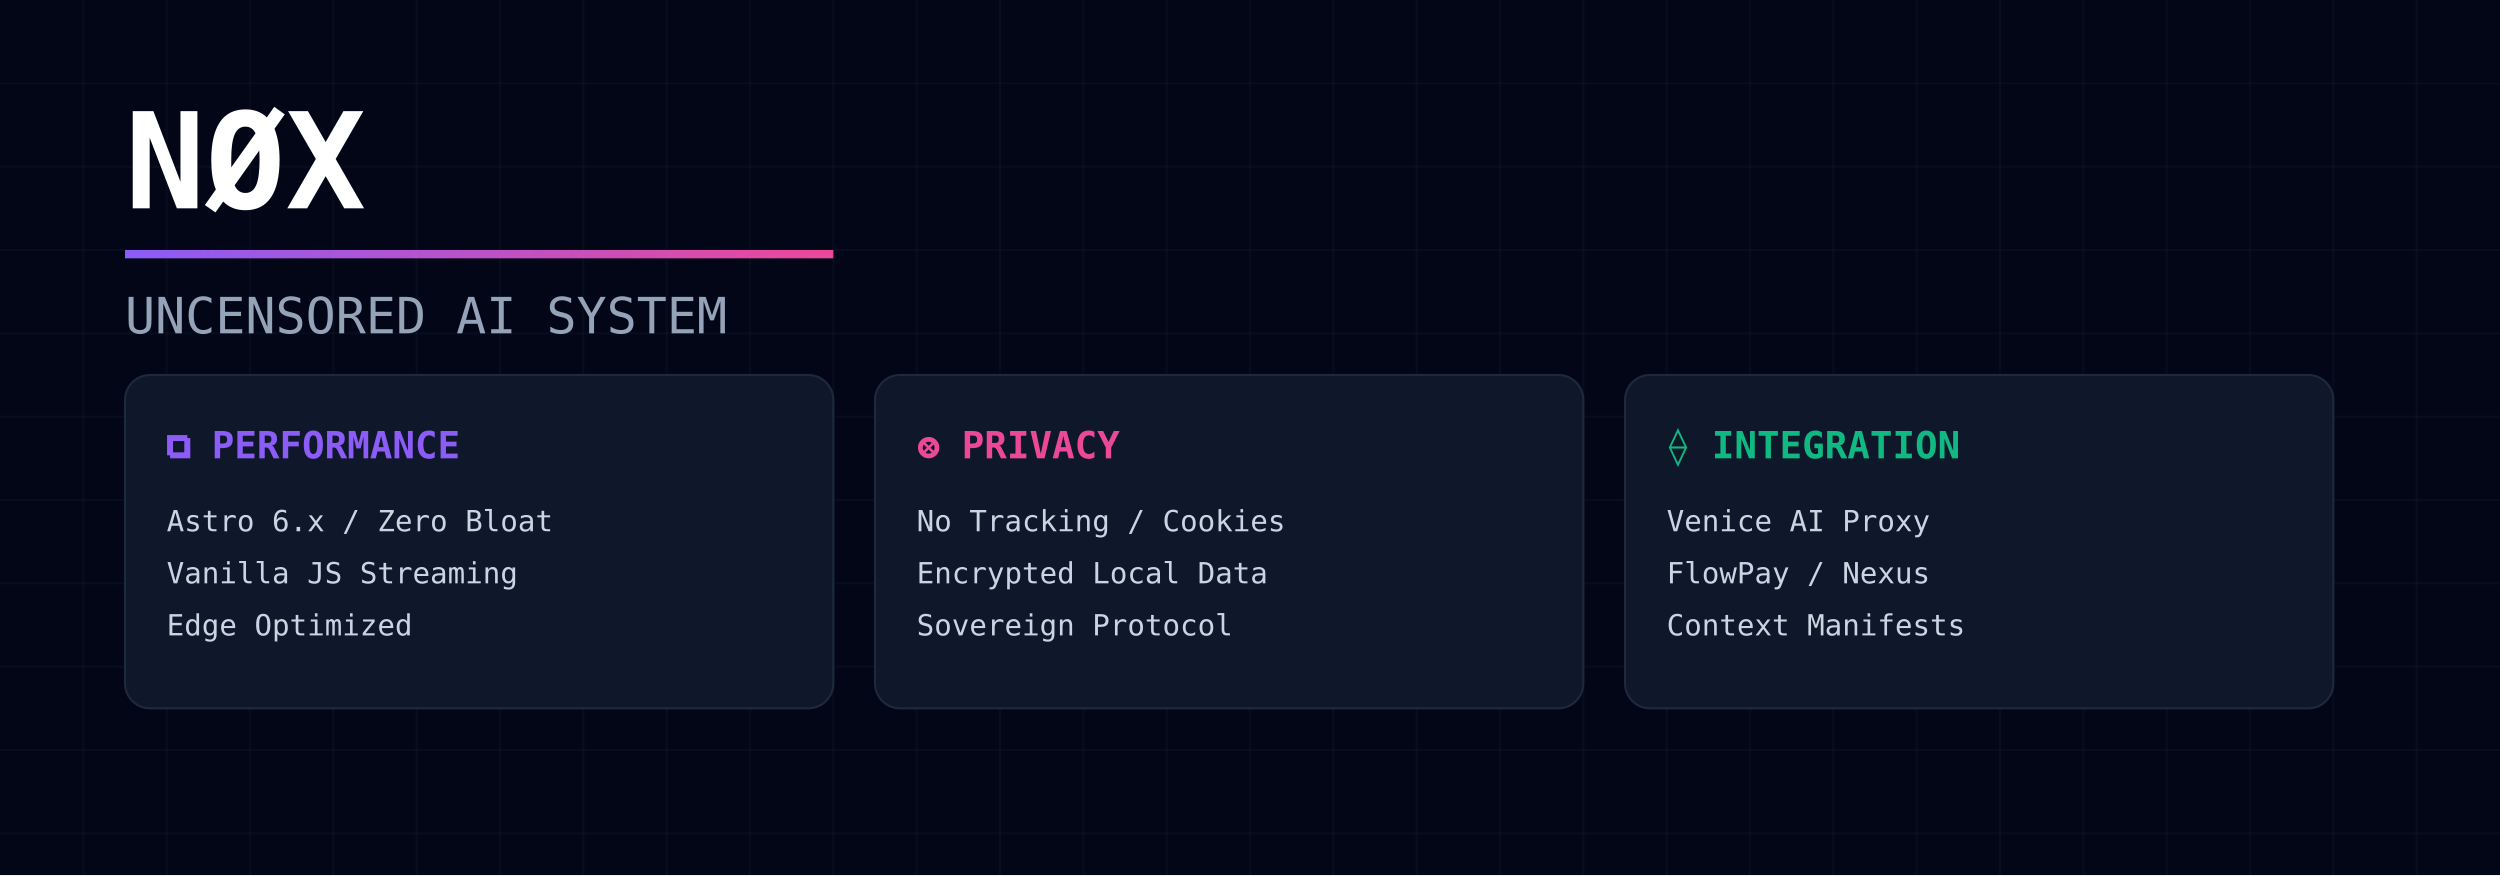
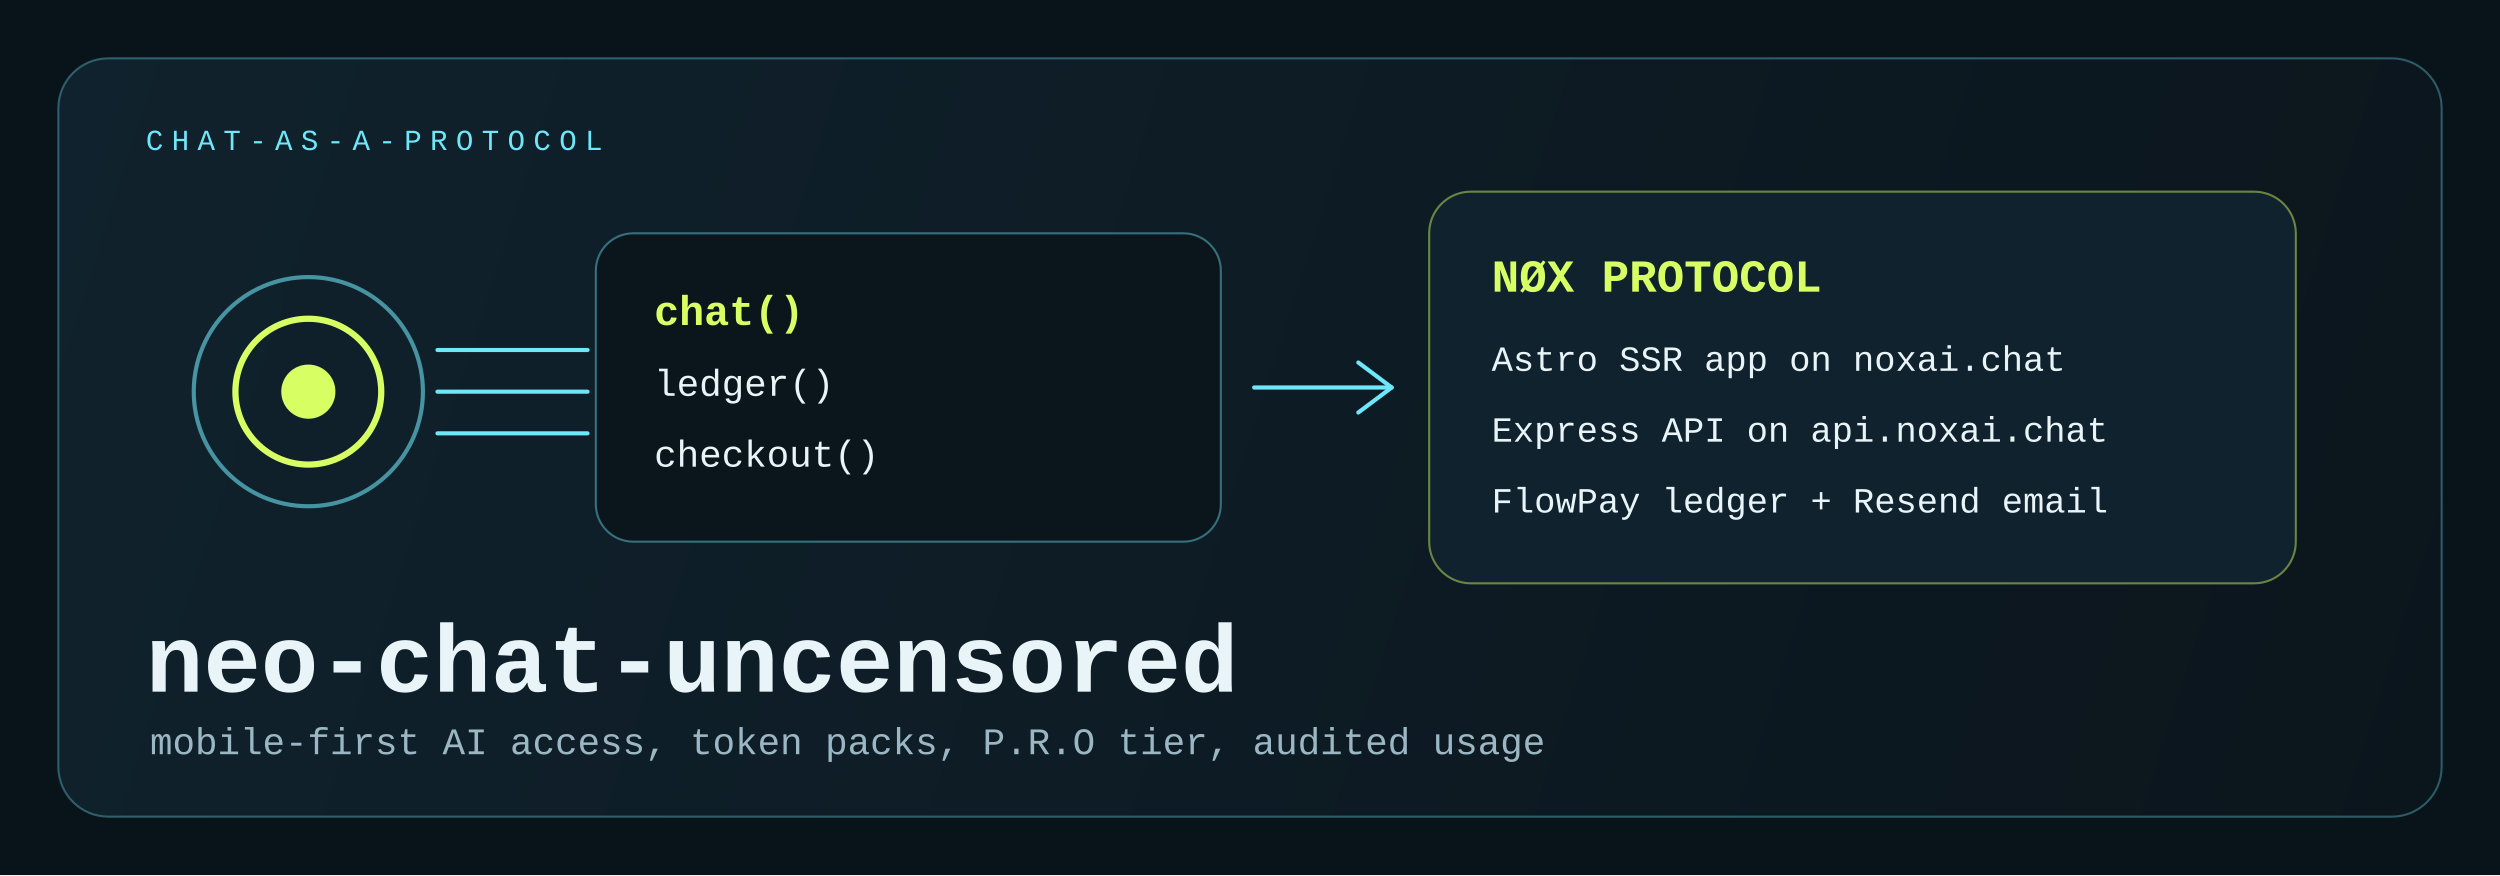
<svg xmlns="http://www.w3.org/2000/svg" width="1200" height="420" viewBox="0 0 1200 420" fill="none">
-   <rect width="1200" height="420" fill="#020617" />
-   <path d="M0 40H1200M0 80H1200M0 120H1200M0 160H1200M0 200H1200M0 240H1200M0 280H1200M0 320H1200M0 360H1200M0 400H1200" stroke="#1E293B" stroke-opacity="0.2" />
-   <path d="M40 0V420M80 0V420M120 0V420M160 0V420M200 0V420M240 0V420M280 0V420M320 0V420M360 0V420M400 0V420M440 0V420M480 0V420M520 0V420M560 0V420M600 0V420M640 0V420M680 0V420M720 0V420M760 0V420M800 0V420M840 0V420M880 0V420M920 0V420M960 0V420M1000 0V420M1040 0V420M1080 0V420M1120 0V420M1160 0V420" stroke="#1E293B" stroke-opacity="0.2" />
-   <g transform="translate(60, 60)">
-     <text x="0" y="40" fill="white" font-family="monospace" font-size="64" font-weight="bold">NØX</text>
-     <rect x="0" y="60" width="340" height="4" fill="url(#grad1)" />
-     <text x="0" y="100" fill="#94A3B8" font-family="monospace" font-size="24">UNCENSORED AI SYSTEM</text>
+   <rect width="1200" height="420" fill="#09131A" />
+   <rect x="28" y="28" width="1144" height="364" rx="24" fill="url(#cardGrad)" stroke="#6EE7F9" stroke-opacity="0.34" />
+   <text x="70" y="72" fill="#6EE7F9" font-family="ui-monospace, SFMono-Regular, Menlo, Monaco, Consolas, Liberation Mono, monospace" font-size="14" letter-spacing="4">CHAT-AS-A-PROTOCOL</text>
+   <g transform="translate(86 126)">
+     <circle cx="62" cy="62" r="55" stroke="#6EE7F9" stroke-width="2" stroke-opacity="0.58" />
+     <circle cx="62" cy="62" r="35" stroke="#D7FF64" stroke-width="3" />
+     <circle cx="62" cy="62" r="13" fill="#D7FF64" />
+     <path d="M124 42H196M124 62H196M124 82H196" stroke="#6EE7F9" stroke-width="2" stroke-linecap="round" />
  </g>
-   <g transform="translate(60, 180)">
-     <rect x="0" y="0" width="340" height="160" rx="12" fill="#0F172A" stroke="#1E293B" />
-     <text x="20" y="40" fill="#8B5CF6" font-family="monospace" font-size="18" font-weight="bold">⧉ PERFORMANCE</text>
-     <text x="20" y="75" fill="#CBD5E1" font-family="monospace" font-size="14">Astro 6.x / Zero Bloat</text>
-     <text x="20" y="100" fill="#CBD5E1" font-family="monospace" font-size="14">Vanilla JS Streaming</text>
-     <text x="20" y="125" fill="#CBD5E1" font-family="monospace" font-size="14">Edge Optimized</text>
-     <rect x="360" y="0" width="340" height="160" rx="12" fill="#0F172A" stroke="#1E293B" />
-     <text x="380" y="40" fill="#EC4899" font-family="monospace" font-size="18" font-weight="bold">⨷ PRIVACY</text>
-     <text x="380" y="75" fill="#CBD5E1" font-family="monospace" font-size="14">No Tracking / Cookies</text>
-     <text x="380" y="100" fill="#CBD5E1" font-family="monospace" font-size="14">Encrypted Local Data</text>
-     <text x="380" y="125" fill="#CBD5E1" font-family="monospace" font-size="14">Sovereign Protocol</text>
-     <rect x="720" y="0" width="340" height="160" rx="12" fill="#0F172A" stroke="#1E293B" />
-     <text x="740" y="40" fill="#10B981" font-family="monospace" font-size="18" font-weight="bold">⟠ INTEGRATION</text>
-     <text x="740" y="75" fill="#CBD5E1" font-family="monospace" font-size="14">Venice AI Proxy</text>
-     <text x="740" y="100" fill="#CBD5E1" font-family="monospace" font-size="14">FlowPay / Nexus</text>
-     <text x="740" y="125" fill="#CBD5E1" font-family="monospace" font-size="14">Context Manifests</text>
+   <g transform="translate(286 112)">
+     <rect width="300" height="148" rx="18" fill="#0B151C" stroke="#6EE7F9" stroke-opacity="0.42" />
+     <text x="28" y="44" fill="#D7FF64" font-family="ui-monospace, SFMono-Regular, Menlo, Monaco, Consolas, Liberation Mono, monospace" font-size="20" font-weight="700">chat()</text>
+     <text x="28" y="78" fill="#E8F4F8" font-family="ui-monospace, SFMono-Regular, Menlo, Monaco, Consolas, Liberation Mono, monospace" font-size="18">ledger()</text>
+     <text x="28" y="112" fill="#E8F4F8" font-family="ui-monospace, SFMono-Regular, Menlo, Monaco, Consolas, Liberation Mono, monospace" font-size="18">checkout()</text>
+     <path d="M316 74H382" stroke="#6EE7F9" stroke-width="2" stroke-linecap="round" />
+     <path d="M382 74L366 62M382 74L366 86" stroke="#6EE7F9" stroke-width="2" stroke-linecap="round" />
  </g>
+   <g transform="translate(686 92)">
+     <rect width="416" height="188" rx="20" fill="#10222D" stroke="#D7FF64" stroke-opacity="0.46" />
+     <text x="30" y="48" fill="#D7FF64" font-family="ui-monospace, SFMono-Regular, Menlo, Monaco, Consolas, Liberation Mono, monospace" font-size="22" font-weight="700">NØX PROTOCOL</text>
+     <text x="30" y="86" fill="#E8F4F8" font-family="ui-monospace, SFMono-Regular, Menlo, Monaco, Consolas, Liberation Mono, monospace" font-size="17">Astro SSR app on noxai.chat</text>
+     <text x="30" y="120" fill="#E8F4F8" font-family="ui-monospace, SFMono-Regular, Menlo, Monaco, Consolas, Liberation Mono, monospace" font-size="17">Express API on api.noxai.chat</text>
+     <text x="30" y="154" fill="#E8F4F8" font-family="ui-monospace, SFMono-Regular, Menlo, Monaco, Consolas, Liberation Mono, monospace" font-size="17">FlowPay ledger + Resend email</text>
+   </g>
+   <text x="70" y="332" fill="#E8F4F8" font-family="ui-monospace, SFMono-Regular, Menlo, Monaco, Consolas, Liberation Mono, monospace" font-size="46" font-weight="800">neo-chat-uncensored</text>
+   <text x="72" y="362" fill="#9BB7C3" font-family="ui-monospace, SFMono-Regular, Menlo, Monaco, Consolas, Liberation Mono, monospace" font-size="18">mobile-first AI access, token packs, P.R.O tier, audited usage</text>
  <defs>
-     <linearGradient id="grad1" x1="0" y1="0" x2="340" y2="0" gradientUnits="userSpaceOnUse">
-       <stop stop-color="#8B5CF6" />
-       <stop offset="1" stop-color="#EC4899" />
+     <linearGradient id="cardGrad" x1="28" y1="28" x2="1172" y2="392" gradientUnits="userSpaceOnUse">
+       <stop stop-color="#10222D" />
+       <stop offset="1" stop-color="#0B151C" />
    </linearGradient>
  </defs>
</svg>
